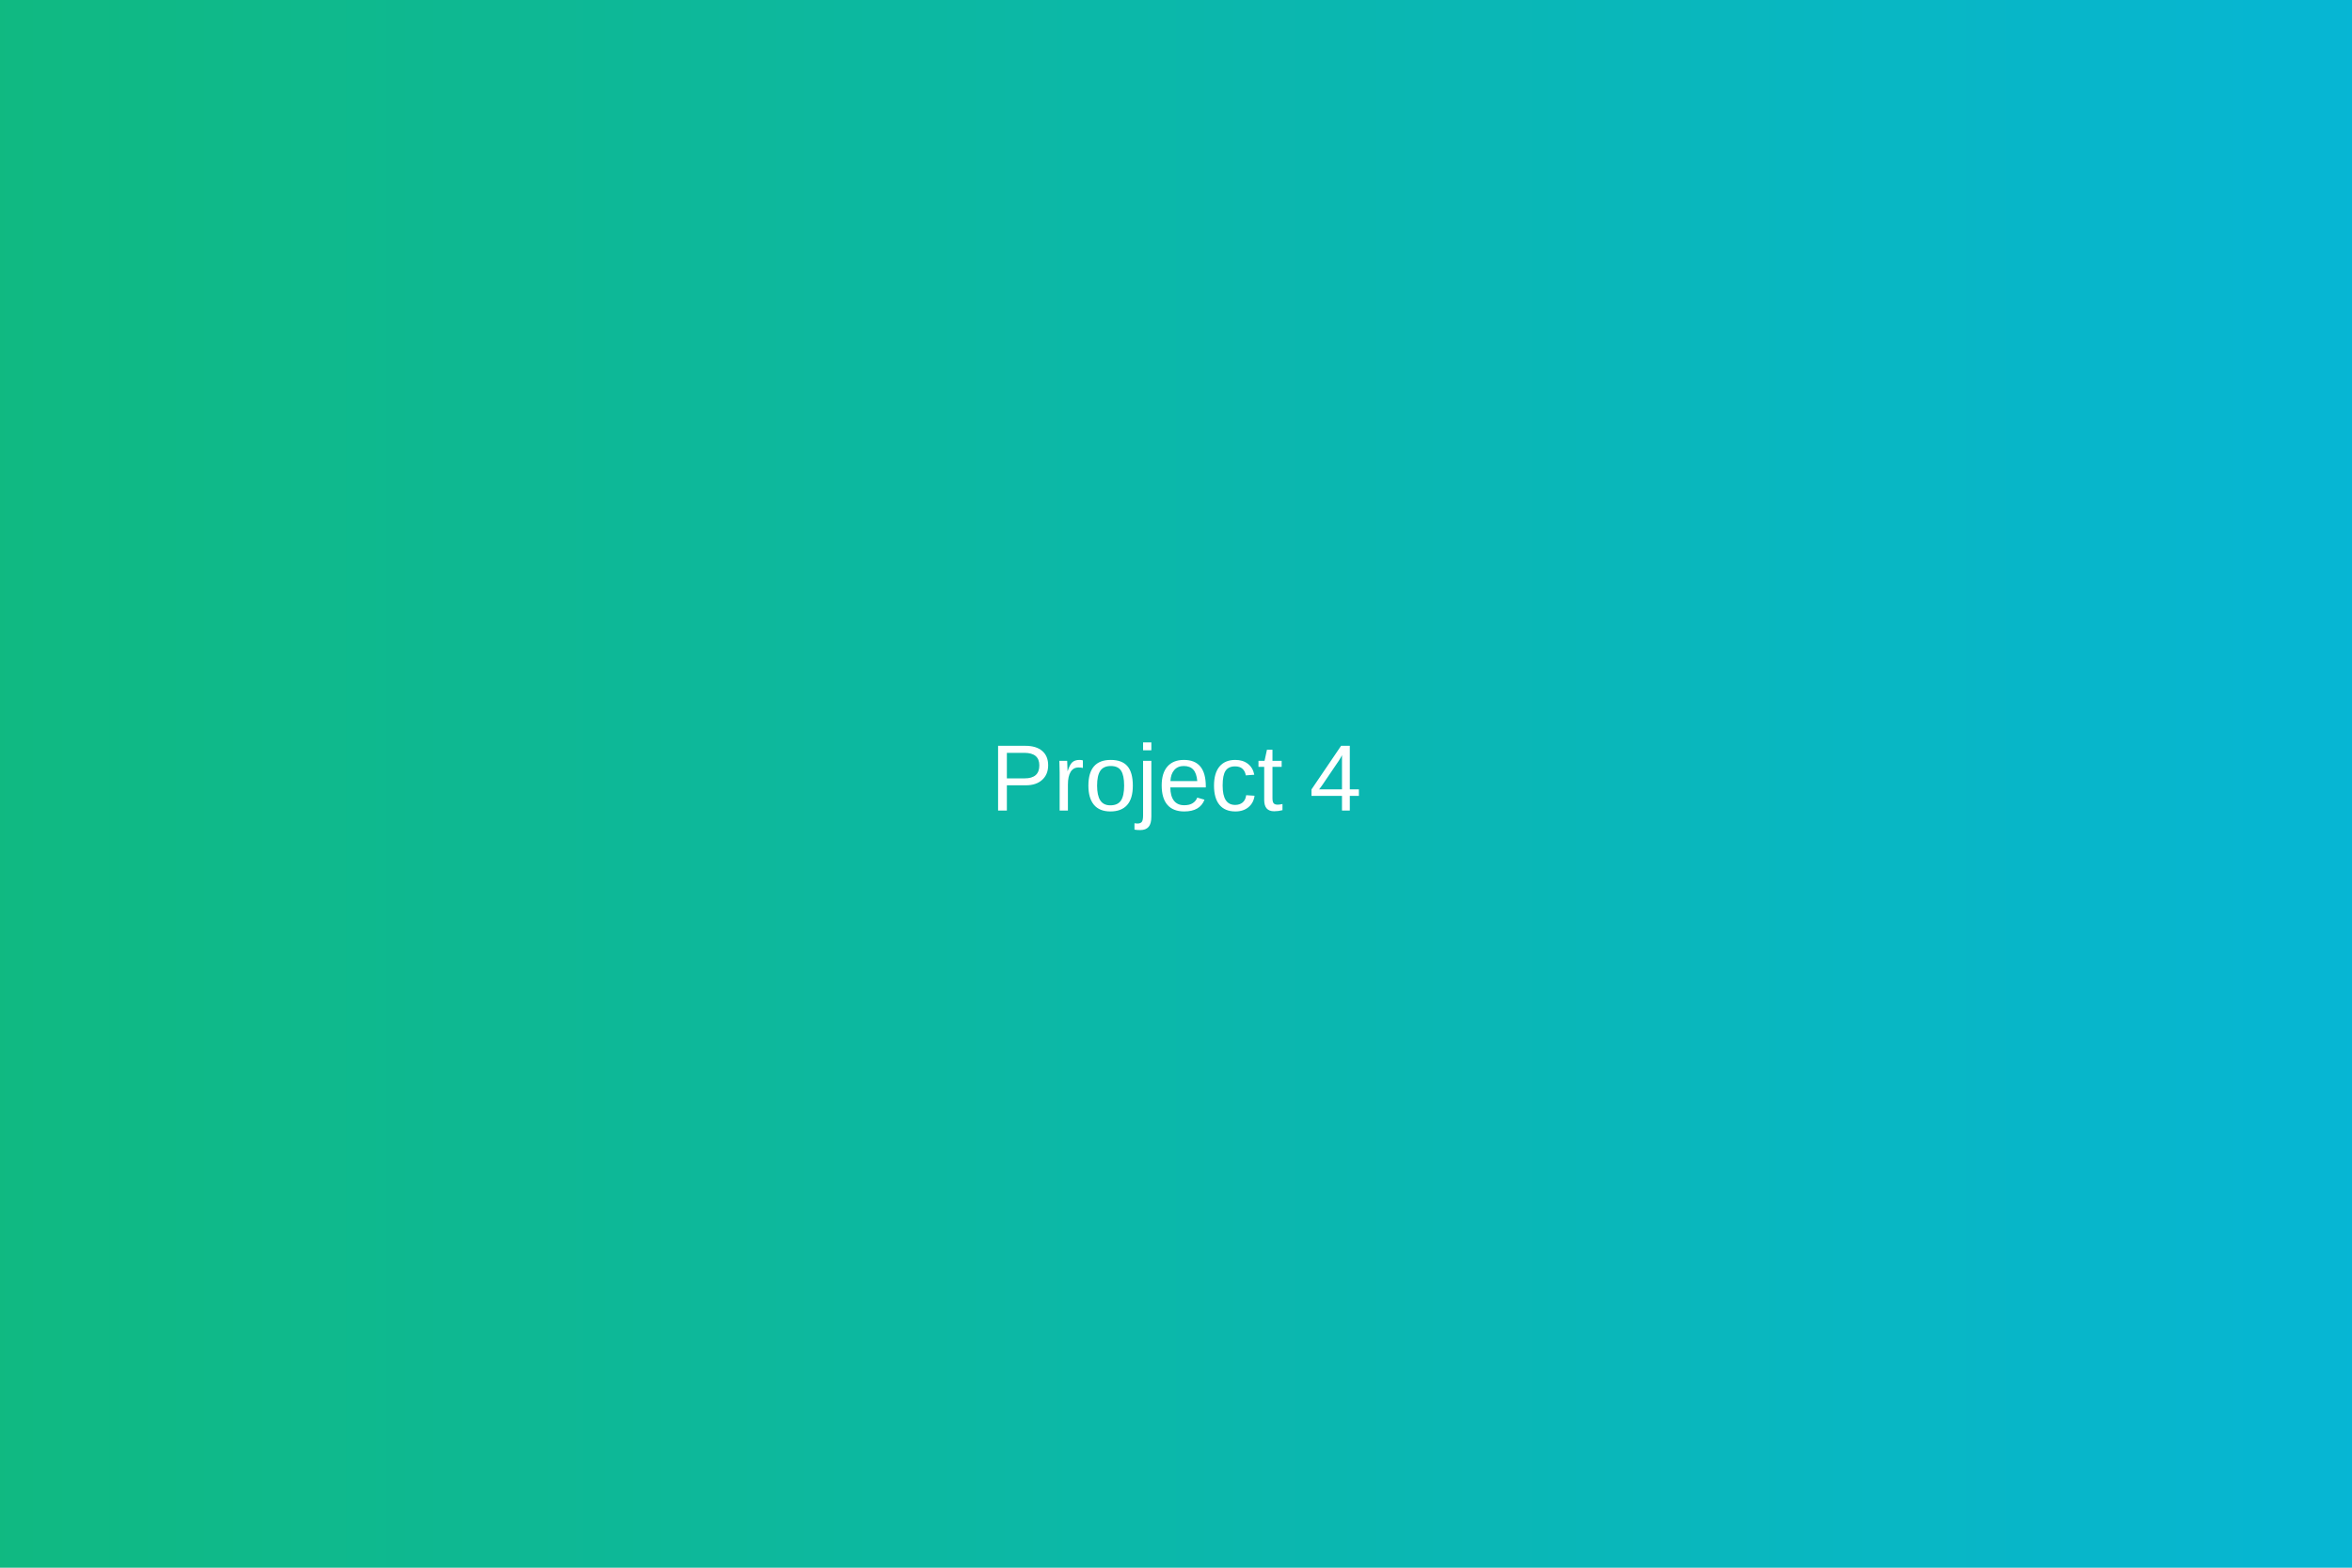
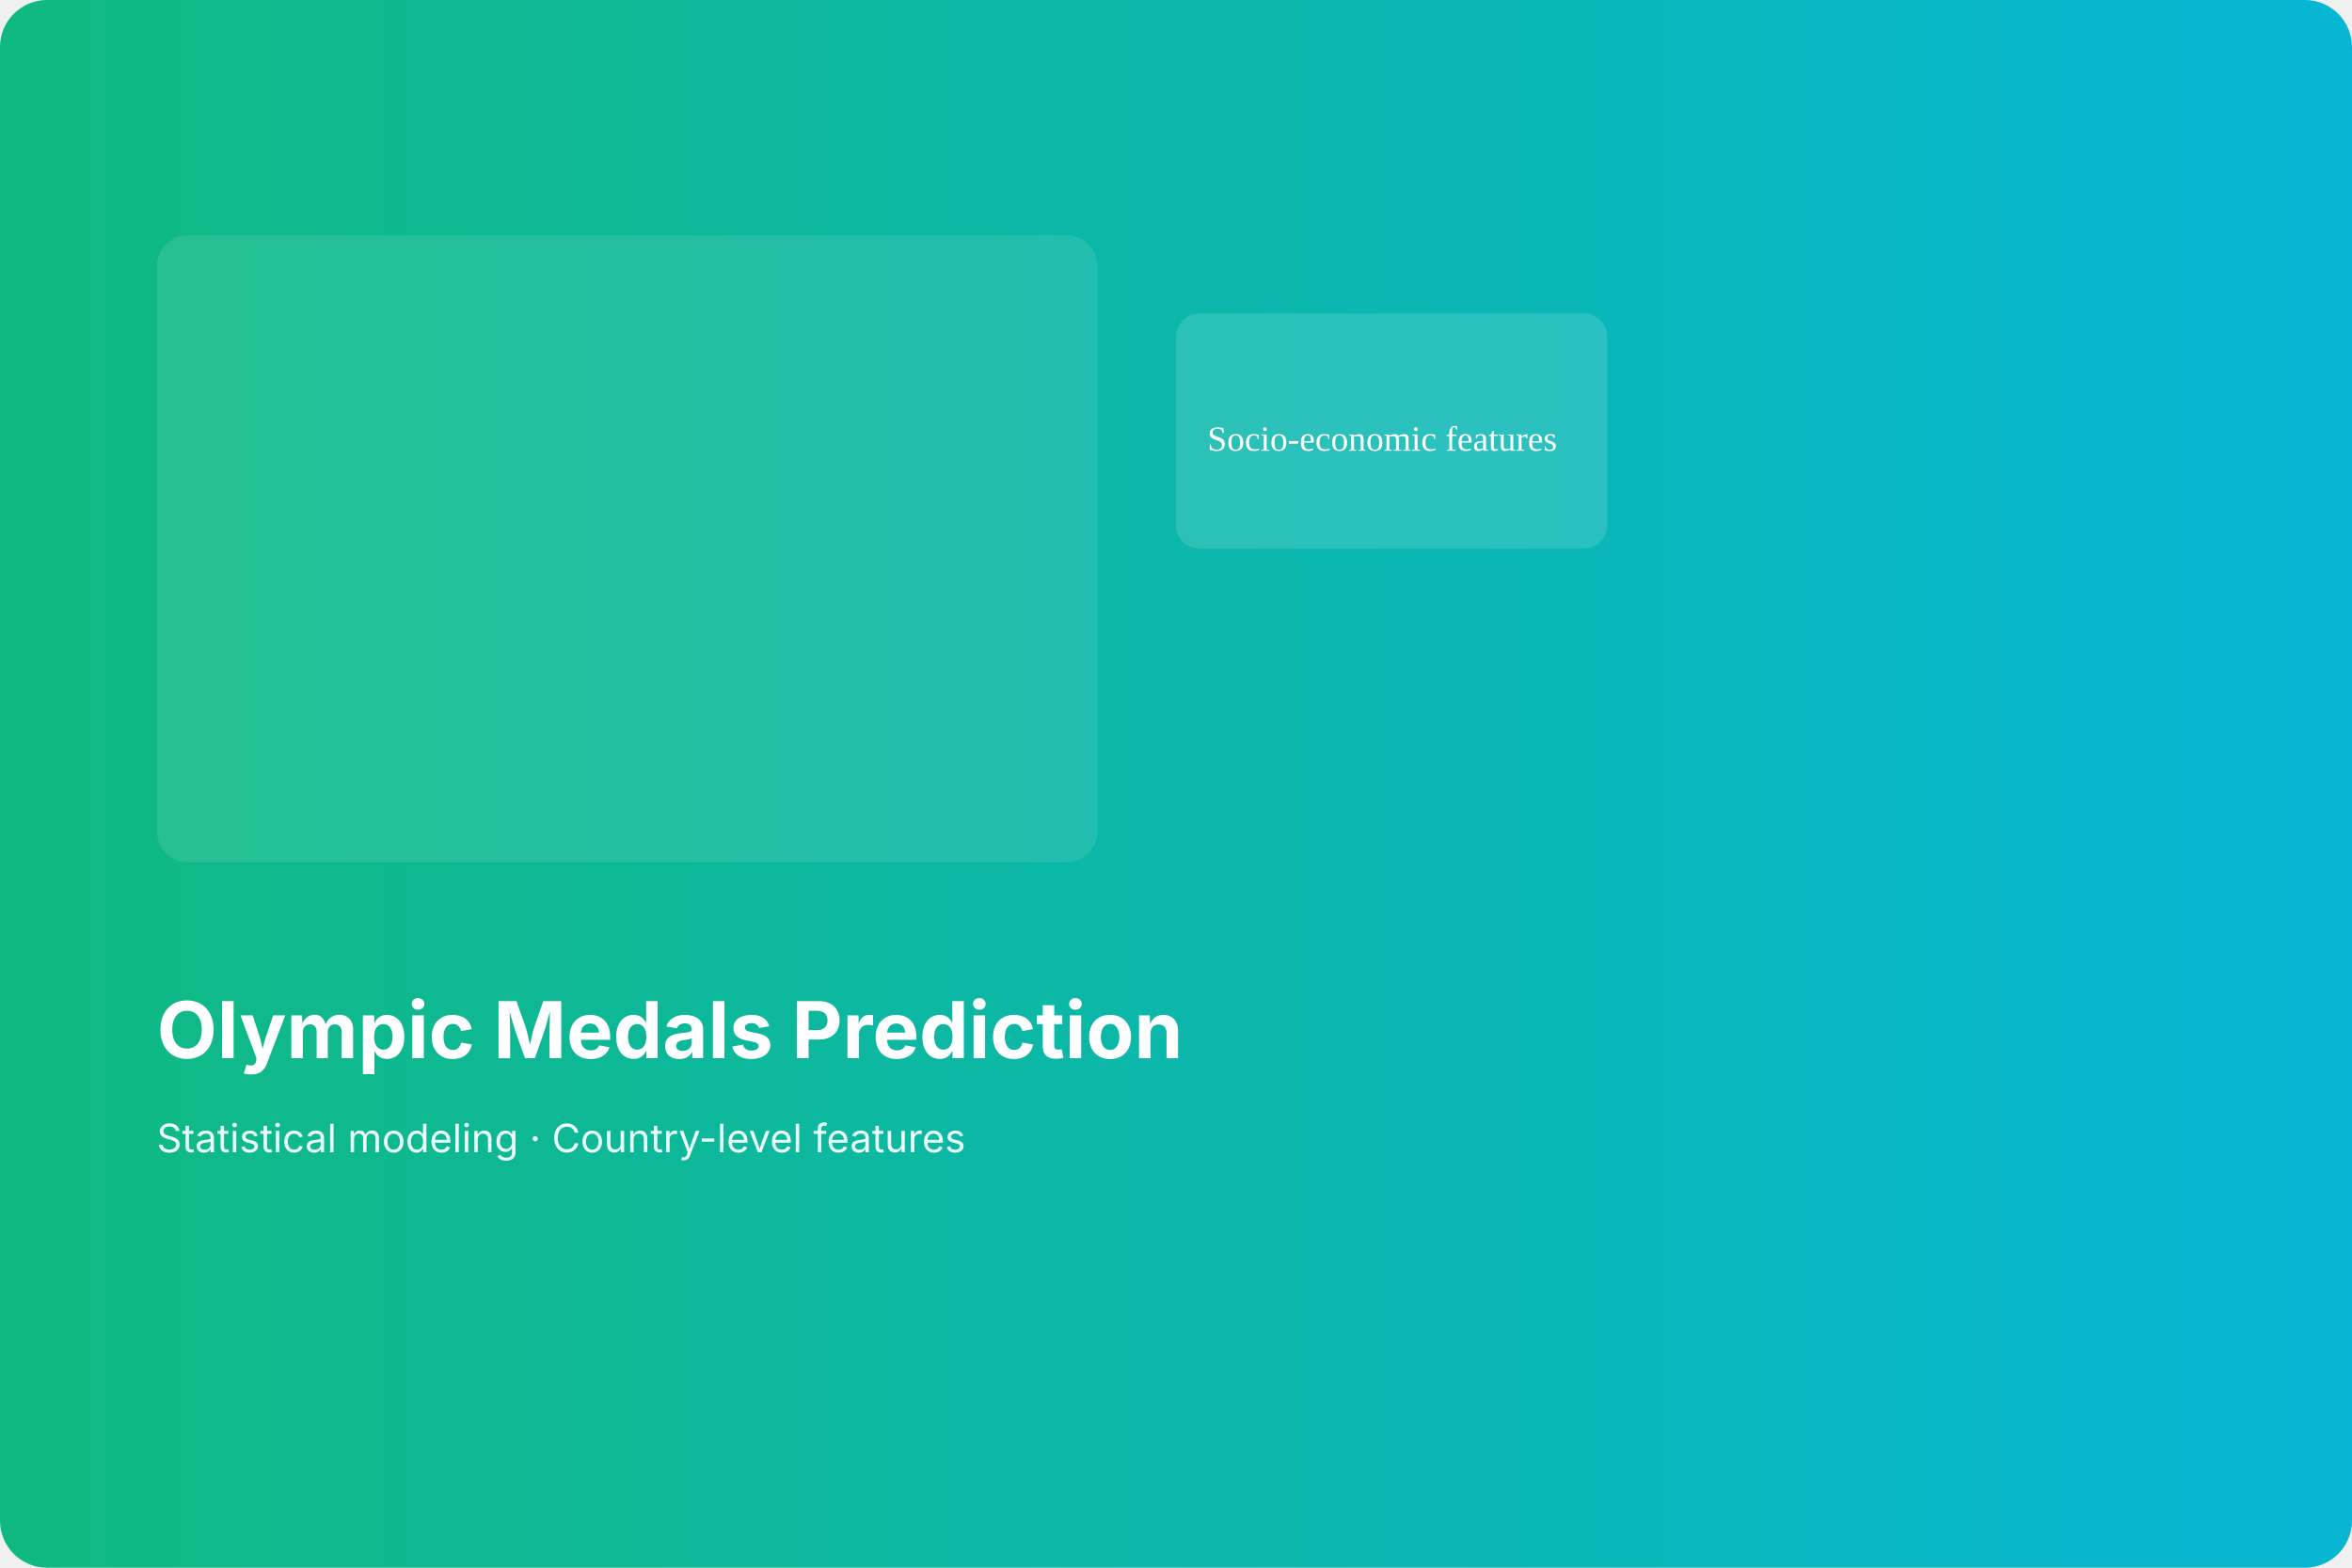
<svg xmlns="http://www.w3.org/2000/svg" width="1200" height="800" viewBox="0 0 1200 800" preserveAspectRatio="xMidYMid slice">
  <defs>
    <linearGradient id="g4" x1="0" x2="1">
      <stop offset="0%" stop-color="#10b981" />
      <stop offset="100%" stop-color="#06b6d4" />
    </linearGradient>
  </defs>
-   <rect width="1200" height="800" fill="url(#g4)" />
-   <text x="50%" y="50%" font-size="48" font-family="Arial, Helvetica, sans-serif" fill="#ffffff" text-anchor="middle" dominant-baseline="middle">Project 4</text>
+   <rect width="1200" height="800" fill="url(#g4)" rx="24" />
+   <g transform="translate(80,120)">
+     <rect x="0" y="0" width="480" height="320" rx="16" fill="#ffffff18" />
+     <g transform="translate(520,40)">
+       <rect x="0" y="0" width="220" height="120" rx="12" fill="#ffffff22" />
+       <text x="16" y="70" font-size="18" fill="#ffffff">Socio-economic features</text>
+     </g>
+     <text x="0" y="420" font-size="40" font-family="Inter, Arial, sans-serif" fill="#ffffff" font-weight="700">Olympic Medals Prediction</text>
+     <text x="0" y="468" font-size="20" font-family="Inter, Arial, sans-serif" fill="#eafffb">Statistical modeling · Country-level features</text>
+   </g>
</svg>
